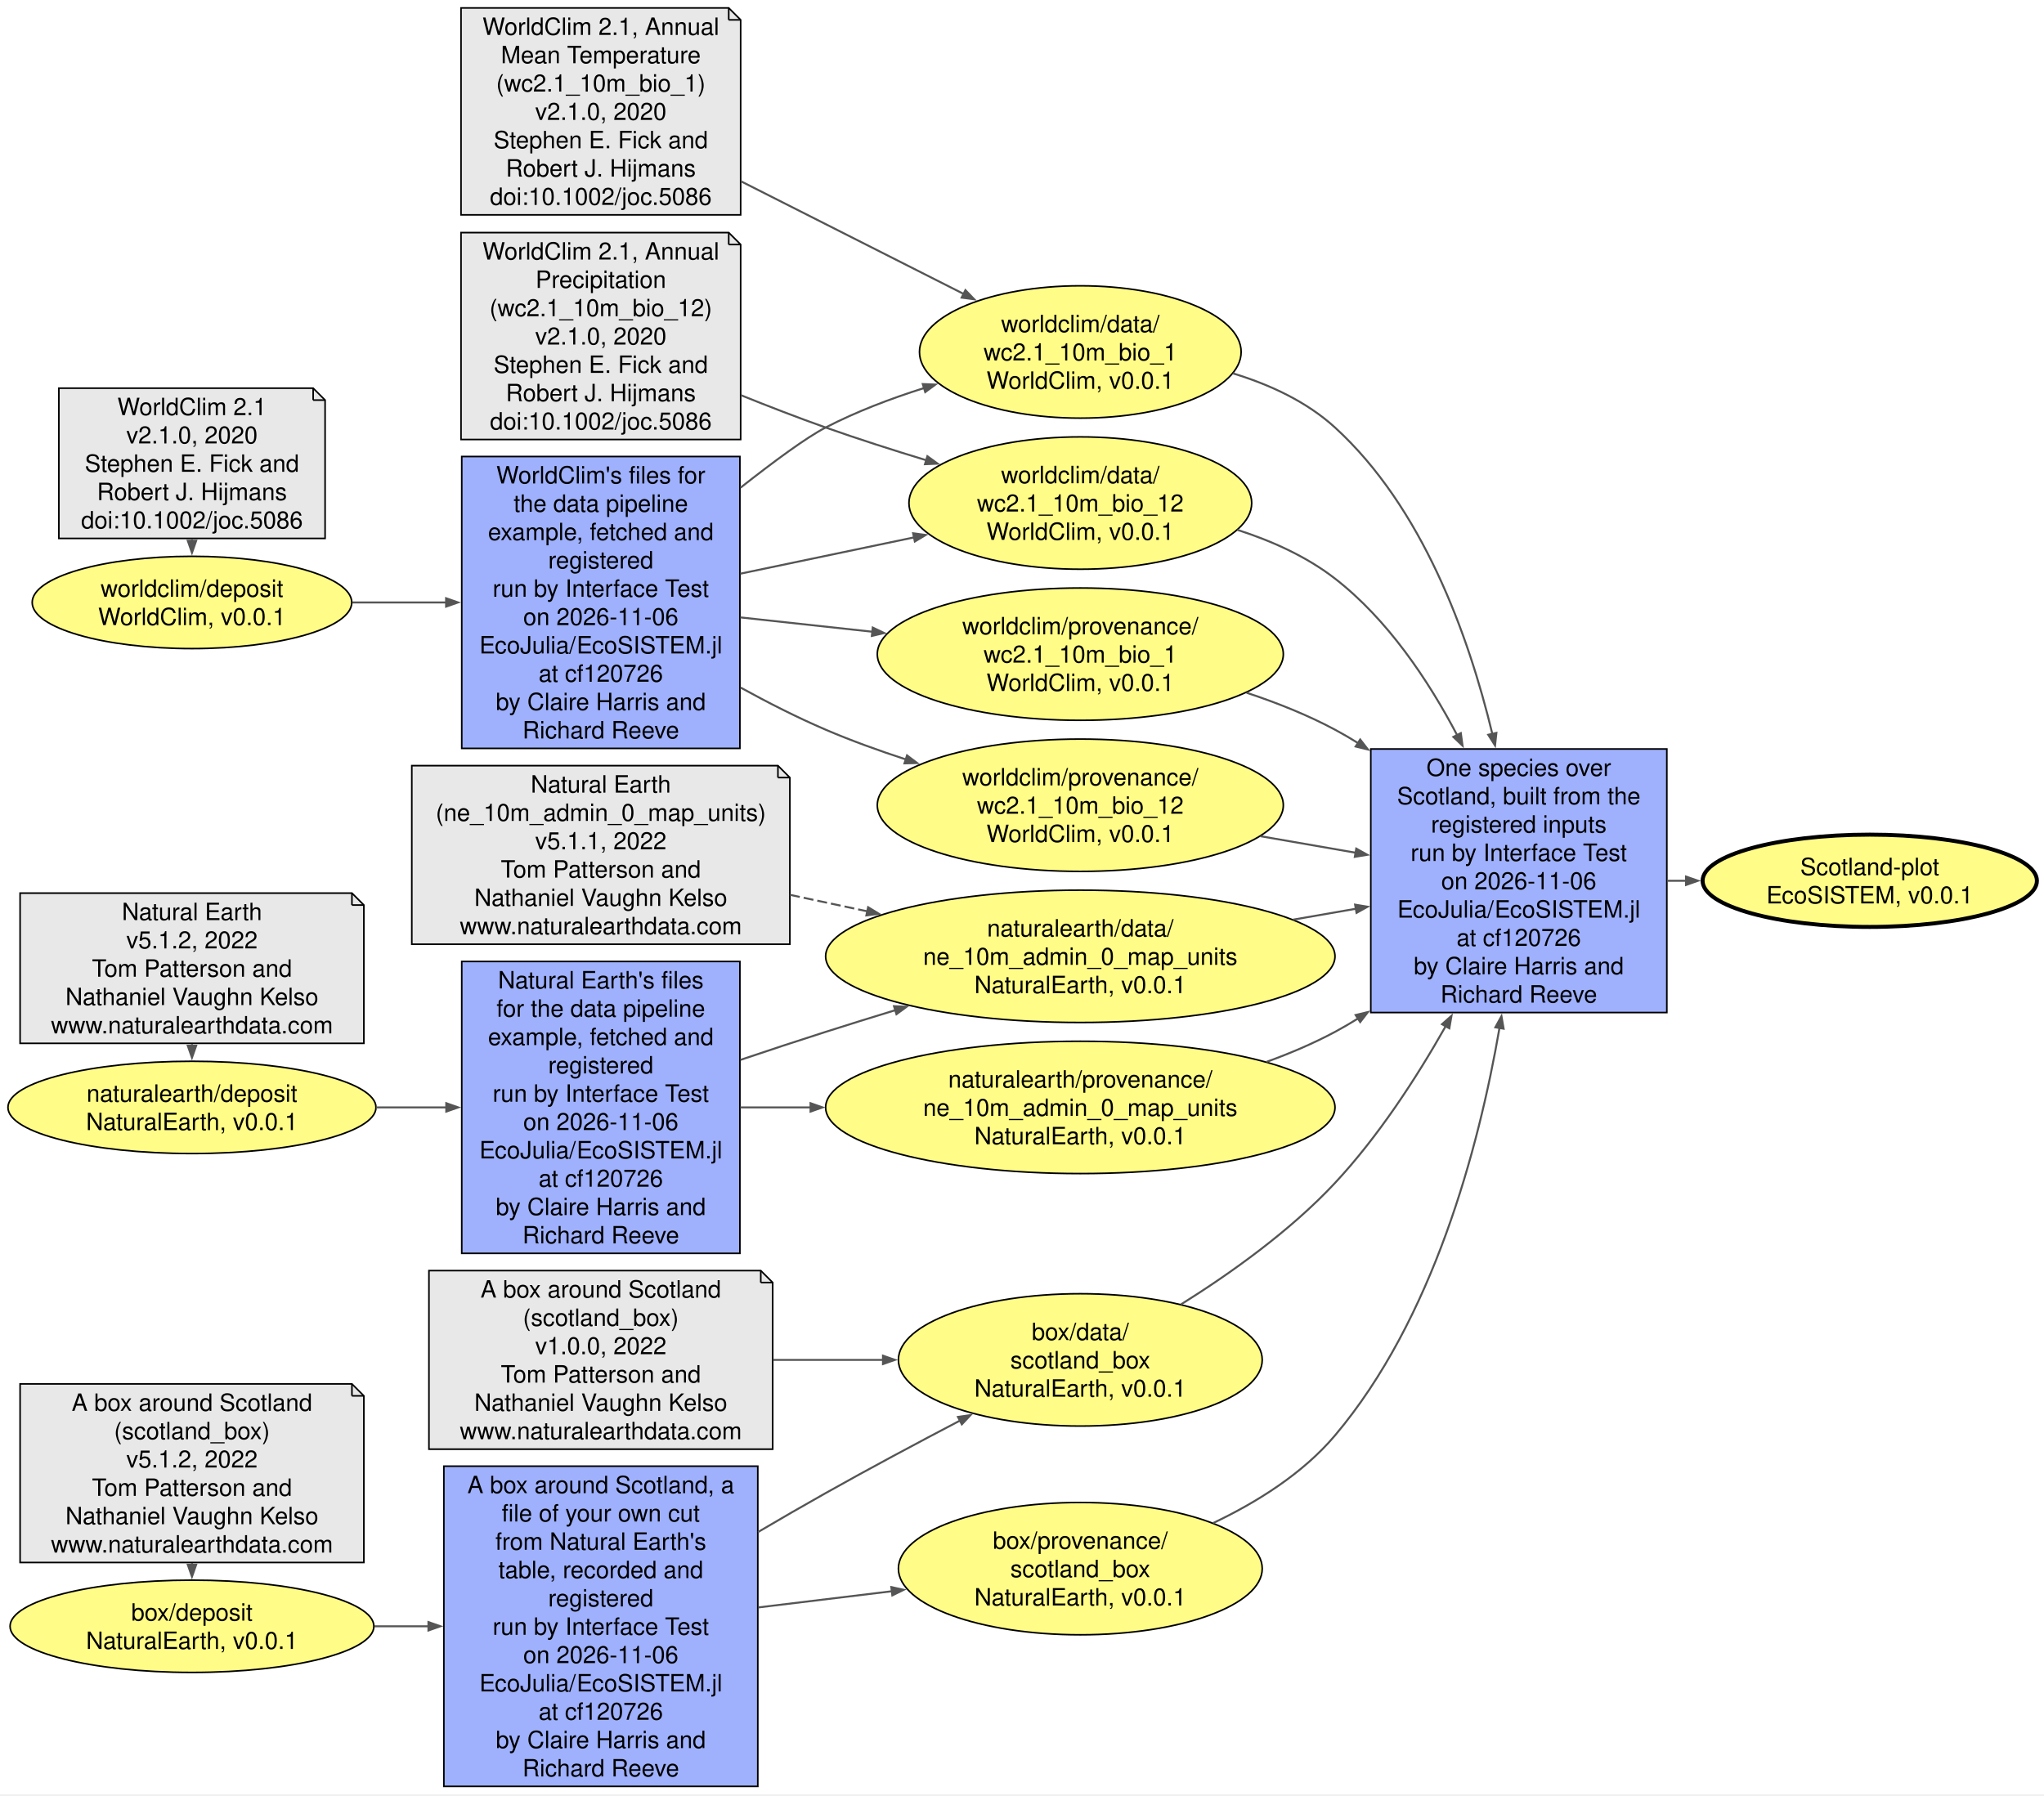
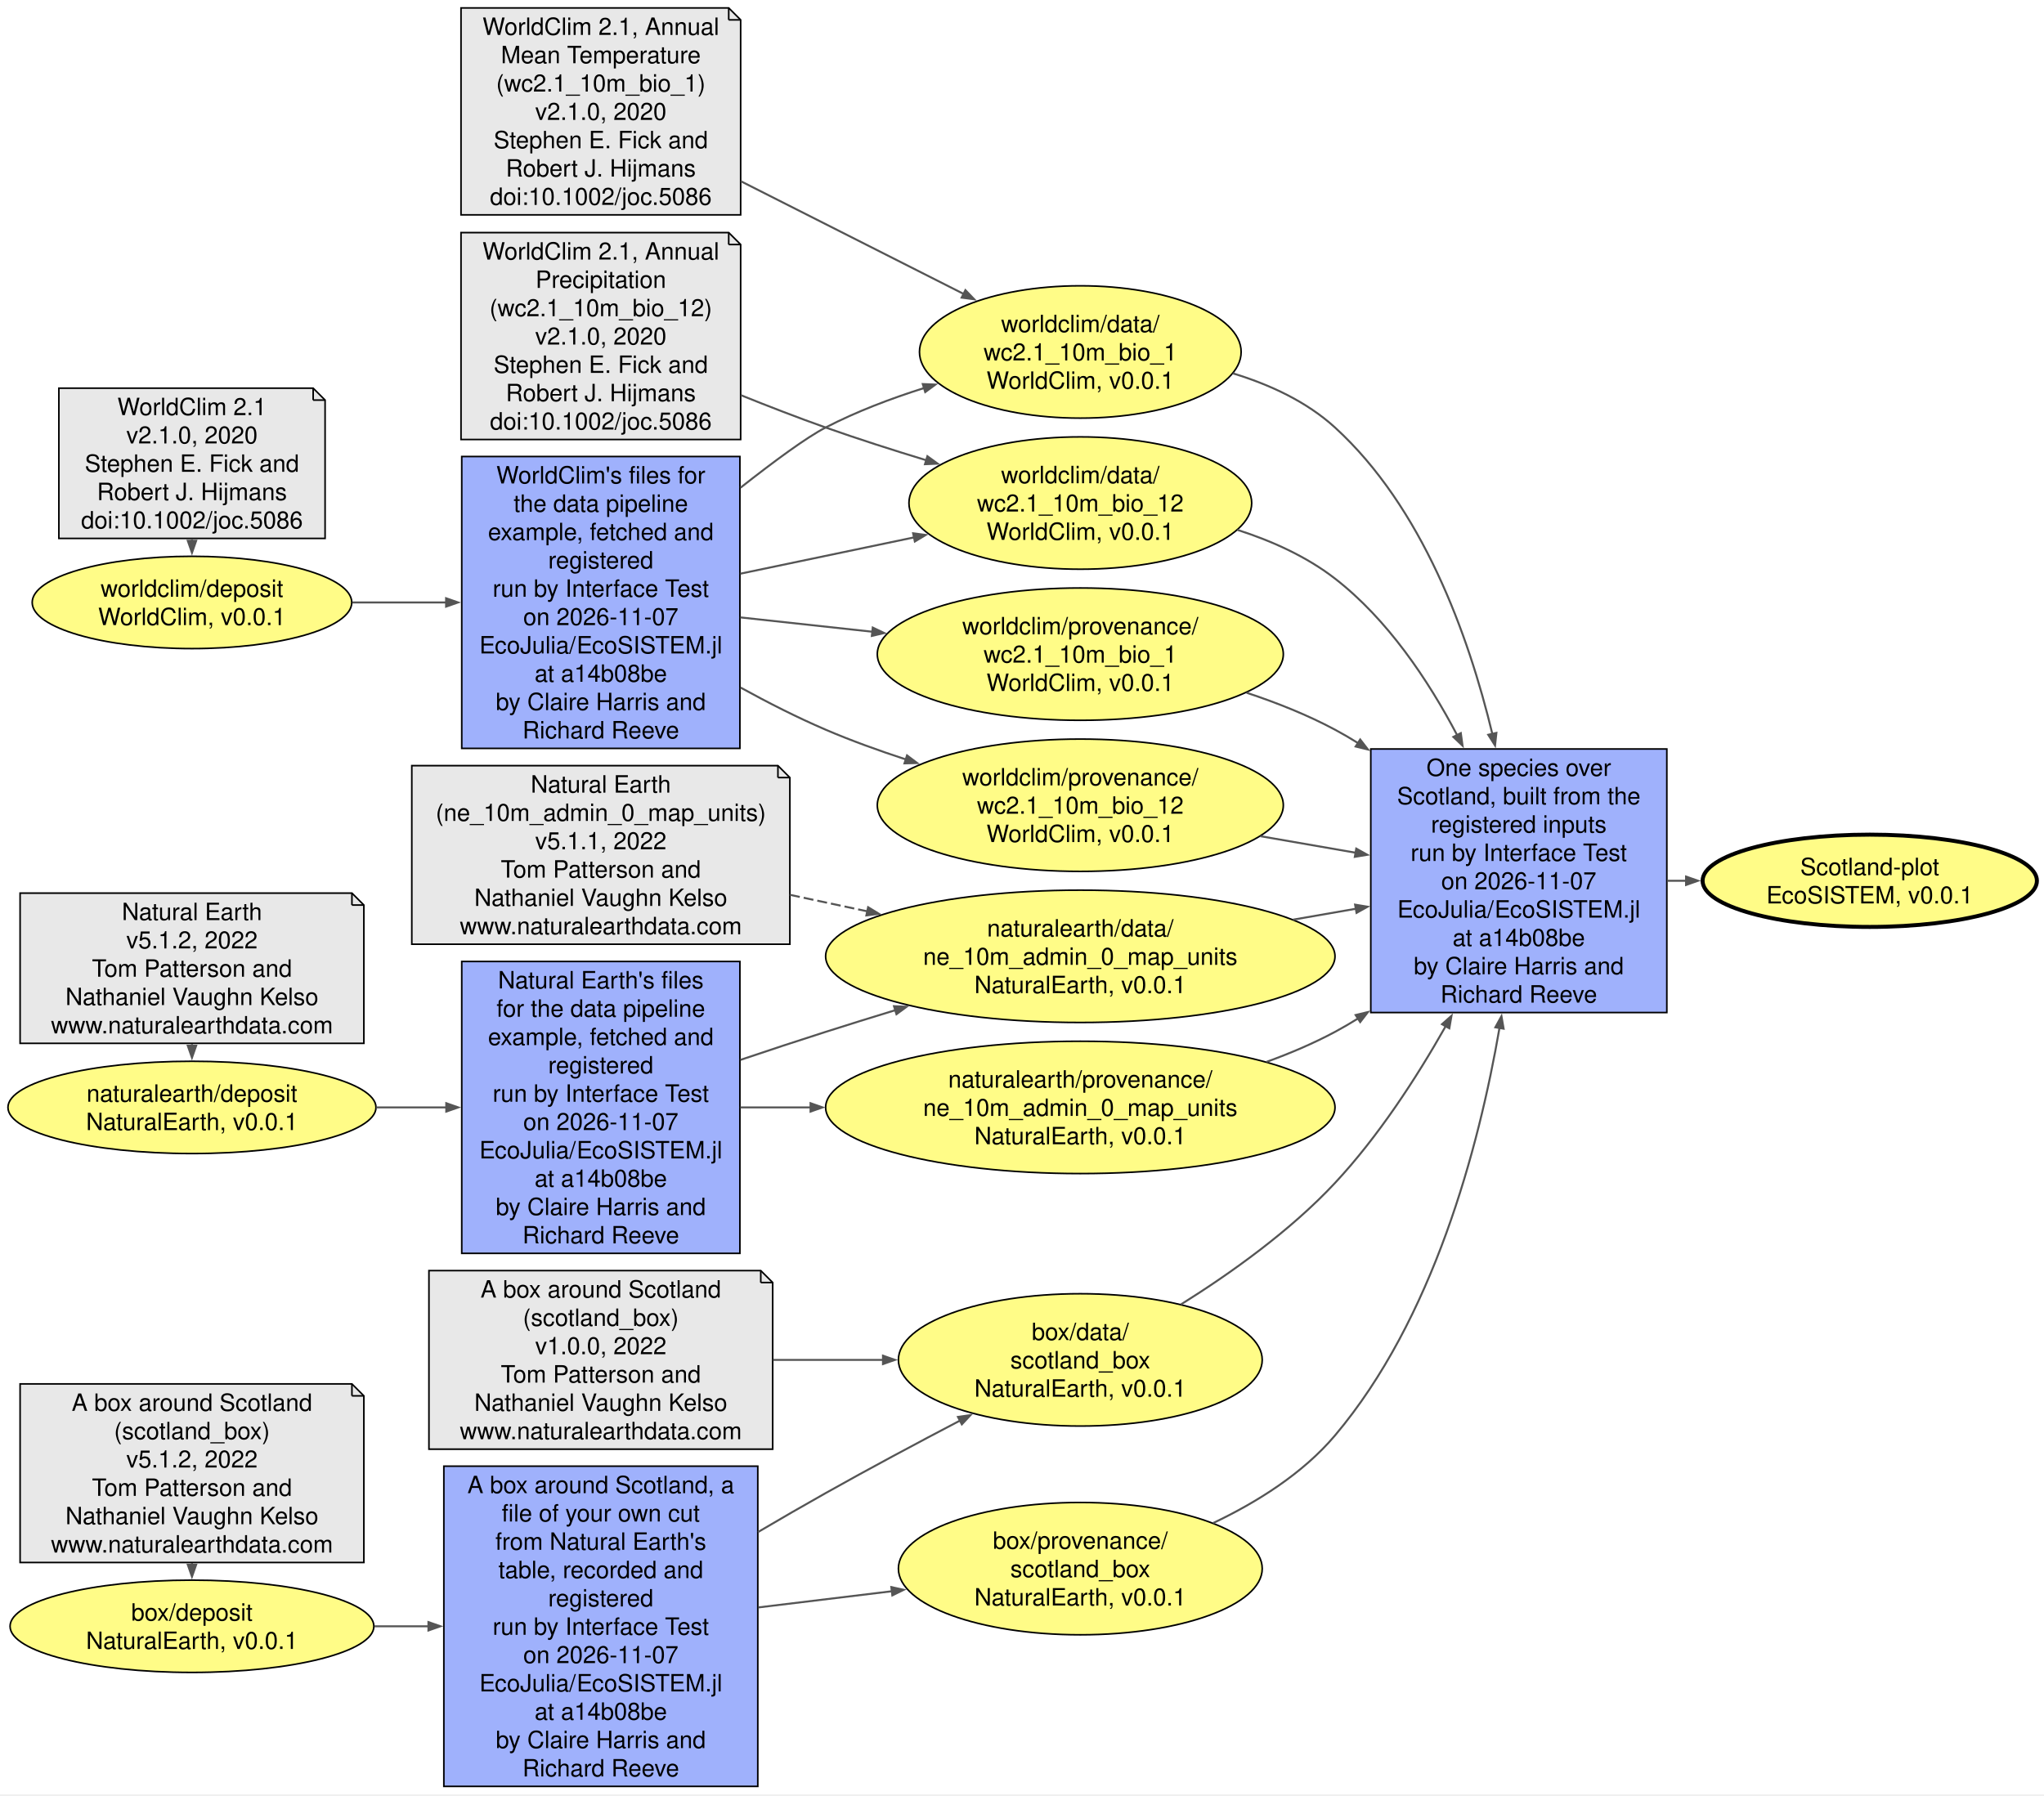
<svg xmlns="http://www.w3.org/2000/svg" width="1028pt" height="903pt" viewBox="0.00 0.00 1028.00 903.00">
  <g id="graph0" class="graph" transform="scale(1 1) rotate(0) translate(4 898.57)">
    <polygon fill="white" stroke="none" points="-4,4 -4,-898.57 1024.44,-898.57 1024.44,4 -4,4" />
    <g id="node1" class="node">
      <ellipse fill="#fffc87" stroke="black" stroke-width="2" cx="936.37" cy="-455.53" rx="84.07" ry="23.21" />
      <text xml:space="preserve" text-anchor="middle" x="936.37" y="-458.38" font-family="Helvetica,sans-Serif" font-size="12.00">Scotland-plot</text>
      <text xml:space="preserve" text-anchor="middle" x="936.37" y="-444.13" font-family="Helvetica,sans-Serif" font-size="12.00">EcoSISTEM, v0.0.1</text>
    </g>
    <g id="node2" class="node">
      <ellipse fill="#fffc87" stroke="black" stroke-width="0.8" cx="539.33" cy="-721.53" rx="80.89" ry="33.28" />
      <text xml:space="preserve" text-anchor="middle" x="539.33" y="-731.51" font-family="Helvetica,sans-Serif" font-size="12.00">worldclim/data/</text>
      <text xml:space="preserve" text-anchor="middle" x="539.33" y="-717.26" font-family="Helvetica,sans-Serif" font-size="12.00">wc2.1_10m_bio_1</text>
      <text xml:space="preserve" text-anchor="middle" x="539.33" y="-703.01" font-family="Helvetica,sans-Serif" font-size="12.00">WorldClim, v0.0.1</text>
    </g>
    <g id="node20" class="node">
      <polygon fill="#9fb1fc" stroke="black" stroke-width="0.8" points="834.31,-521.82 685.42,-521.82 685.42,-389.25 834.31,-389.25 834.31,-521.82" />
      <text xml:space="preserve" text-anchor="middle" x="759.86" y="-508.26" font-family="Helvetica,sans-Serif" font-size="12.00">One species over</text>
      <text xml:space="preserve" text-anchor="middle" x="759.86" y="-494.01" font-family="Helvetica,sans-Serif" font-size="12.00">Scotland, built from the</text>
      <text xml:space="preserve" text-anchor="middle" x="759.86" y="-479.76" font-family="Helvetica,sans-Serif" font-size="12.00">registered inputs</text>
      <text xml:space="preserve" text-anchor="middle" x="759.86" y="-465.51" font-family="Helvetica,sans-Serif" font-size="12.00">run by Interface Test</text>
-       <text xml:space="preserve" text-anchor="middle" x="759.86" y="-451.26" font-family="Helvetica,sans-Serif" font-size="12.00">on 2026-11-06</text>
+       <text xml:space="preserve" text-anchor="middle" x="759.86" y="-451.26" font-family="Helvetica,sans-Serif" font-size="12.00">on 2026-11-07</text>
      <text xml:space="preserve" text-anchor="middle" x="759.86" y="-437.01" font-family="Helvetica,sans-Serif" font-size="12.00">EcoJulia/EcoSISTEM.jl</text>
-       <text xml:space="preserve" text-anchor="middle" x="759.86" y="-422.76" font-family="Helvetica,sans-Serif" font-size="12.00">at cf120726</text>
+       <text xml:space="preserve" text-anchor="middle" x="759.86" y="-422.76" font-family="Helvetica,sans-Serif" font-size="12.00">at a14b08be</text>
      <text xml:space="preserve" text-anchor="middle" x="759.86" y="-408.51" font-family="Helvetica,sans-Serif" font-size="12.00">by Claire Harris and</text>
      <text xml:space="preserve" text-anchor="middle" x="759.86" y="-394.26" font-family="Helvetica,sans-Serif" font-size="12.00">Richard Reeve</text>
    </g>
    <g id="edge8" class="edge">
      <path fill="none" stroke="#555555" d="M616,-710.79C634.54,-705.15 653.13,-696.58 667.42,-683.53 711.32,-643.45 734.52,-579.42 746.55,-529.4" />
      <polygon fill="#555555" stroke="#555555" points="748.59,-529.92 747.91,-523.6 744.5,-528.97 748.59,-529.92" />
    </g>
    <g id="node3" class="node">
      <polygon fill="#e8e8e8" stroke="black" stroke-width="0.8" points="362.5,-894.57 227.86,-894.57 227.86,-790.5 368.5,-790.5 368.5,-888.57 362.5,-894.57" />
      <polyline fill="none" stroke="black" stroke-width="0.8" points="362.5,-894.57 362.5,-888.57" />
      <polyline fill="none" stroke="black" stroke-width="0.8" points="368.5,-888.57 362.5,-888.57" />
      <text xml:space="preserve" text-anchor="middle" x="298.18" y="-881.01" font-family="Helvetica,sans-Serif" font-size="12.00">WorldClim 2.1, Annual</text>
      <text xml:space="preserve" text-anchor="middle" x="298.18" y="-866.76" font-family="Helvetica,sans-Serif" font-size="12.00">Mean Temperature</text>
      <text xml:space="preserve" text-anchor="middle" x="298.18" y="-852.51" font-family="Helvetica,sans-Serif" font-size="12.00">(wc2.1_10m_bio_1)</text>
      <text xml:space="preserve" text-anchor="middle" x="298.18" y="-838.26" font-family="Helvetica,sans-Serif" font-size="12.00">v2.1.0, 2020</text>
      <text xml:space="preserve" text-anchor="middle" x="298.18" y="-824.01" font-family="Helvetica,sans-Serif" font-size="12.00">Stephen E. Fick and</text>
      <text xml:space="preserve" text-anchor="middle" x="298.18" y="-809.76" font-family="Helvetica,sans-Serif" font-size="12.00">Robert J. Hijmans</text>
      <text xml:space="preserve" text-anchor="middle" x="298.18" y="-795.51" font-family="Helvetica,sans-Serif" font-size="12.00">doi:10.1002/joc.5086</text>
    </g>
    <g id="edge1" class="edge">
      <path fill="none" stroke="#555555" d="M368.67,-807.37C404.23,-789.38 446.99,-767.75 480.69,-750.7" />
      <polygon fill="#555555" stroke="#555555" points="481.55,-752.62 485.96,-748.03 479.65,-748.87 481.55,-752.62" />
    </g>
    <g id="node4" class="node">
      <ellipse fill="#fffc87" stroke="black" stroke-width="0.8" cx="539.33" cy="-645.53" rx="86.19" ry="33.28" />
      <text xml:space="preserve" text-anchor="middle" x="539.33" y="-655.51" font-family="Helvetica,sans-Serif" font-size="12.00">worldclim/data/</text>
      <text xml:space="preserve" text-anchor="middle" x="539.33" y="-641.26" font-family="Helvetica,sans-Serif" font-size="12.00">wc2.1_10m_bio_12</text>
      <text xml:space="preserve" text-anchor="middle" x="539.33" y="-627.01" font-family="Helvetica,sans-Serif" font-size="12.00">WorldClim, v0.0.1</text>
    </g>
    <g id="edge9" class="edge">
      <path fill="none" stroke="#555555" d="M618.3,-632.05C635.66,-626.48 653.13,-618.62 667.42,-607.53 693.77,-587.09 714.19,-556.73 728.99,-528.52" />
      <polygon fill="#555555" stroke="#555555" points="730.69,-529.8 731.56,-523.5 726.95,-527.89 730.69,-529.8" />
    </g>
    <g id="node5" class="node">
      <polygon fill="#e8e8e8" stroke="black" stroke-width="0.8" points="362.5,-781.57 227.86,-781.57 227.86,-677.5 368.5,-677.5 368.5,-775.57 362.5,-781.57" />
      <polyline fill="none" stroke="black" stroke-width="0.8" points="362.5,-781.57 362.5,-775.57" />
      <polyline fill="none" stroke="black" stroke-width="0.8" points="368.5,-775.57 362.5,-775.57" />
      <text xml:space="preserve" text-anchor="middle" x="298.18" y="-768.01" font-family="Helvetica,sans-Serif" font-size="12.00">WorldClim 2.1, Annual</text>
      <text xml:space="preserve" text-anchor="middle" x="298.18" y="-753.76" font-family="Helvetica,sans-Serif" font-size="12.00">Precipitation</text>
      <text xml:space="preserve" text-anchor="middle" x="298.18" y="-739.51" font-family="Helvetica,sans-Serif" font-size="12.00">(wc2.1_10m_bio_12)</text>
      <text xml:space="preserve" text-anchor="middle" x="298.18" y="-725.26" font-family="Helvetica,sans-Serif" font-size="12.00">v2.1.0, 2020</text>
      <text xml:space="preserve" text-anchor="middle" x="298.18" y="-711.01" font-family="Helvetica,sans-Serif" font-size="12.00">Stephen E. Fick and</text>
      <text xml:space="preserve" text-anchor="middle" x="298.18" y="-696.76" font-family="Helvetica,sans-Serif" font-size="12.00">Robert J. Hijmans</text>
      <text xml:space="preserve" text-anchor="middle" x="298.18" y="-682.51" font-family="Helvetica,sans-Serif" font-size="12.00">doi:10.1002/joc.5086</text>
    </g>
    <g id="edge2" class="edge">
      <path fill="none" stroke="#555555" d="M368.71,-699.75C382.7,-694.11 397.37,-688.44 411.25,-683.53 427.49,-677.79 445.09,-672.16 461.87,-667.06" />
      <polygon fill="#555555" stroke="#555555" points="462.42,-669.09 467.56,-665.35 461.21,-665.07 462.42,-669.09" />
    </g>
    <g id="node6" class="node">
      <ellipse fill="#fffc87" stroke="black" stroke-width="0.8" cx="539.33" cy="-569.53" rx="102.1" ry="33.28" />
      <text xml:space="preserve" text-anchor="middle" x="539.33" y="-579.51" font-family="Helvetica,sans-Serif" font-size="12.00">worldclim/provenance/</text>
      <text xml:space="preserve" text-anchor="middle" x="539.33" y="-565.26" font-family="Helvetica,sans-Serif" font-size="12.00">wc2.1_10m_bio_1</text>
      <text xml:space="preserve" text-anchor="middle" x="539.33" y="-551.01" font-family="Helvetica,sans-Serif" font-size="12.00">WorldClim, v0.0.1</text>
    </g>
    <g id="edge10" class="edge">
      <path fill="none" stroke="#555555" d="M622.95,-550.12C638.18,-545.08 653.61,-538.93 667.42,-531.53 671.36,-529.42 675.29,-527.12 679.18,-524.69" />
      <polygon fill="#555555" stroke="#555555" points="680.09,-526.6 683.98,-521.57 677.81,-523.07 680.09,-526.6" />
    </g>
    <g id="node7" class="node">
      <ellipse fill="#fffc87" stroke="black" stroke-width="0.8" cx="539.33" cy="-493.53" rx="102.1" ry="33.28" />
      <text xml:space="preserve" text-anchor="middle" x="539.33" y="-503.51" font-family="Helvetica,sans-Serif" font-size="12.00">worldclim/provenance/</text>
      <text xml:space="preserve" text-anchor="middle" x="539.33" y="-489.26" font-family="Helvetica,sans-Serif" font-size="12.00">wc2.1_10m_bio_12</text>
      <text xml:space="preserve" text-anchor="middle" x="539.33" y="-475.01" font-family="Helvetica,sans-Serif" font-size="12.00">WorldClim, v0.0.1</text>
    </g>
    <g id="edge11" class="edge">
      <path fill="none" stroke="#555555" d="M629.85,-477.97C645.79,-475.2 662.32,-472.32 678.01,-469.6" />
      <polygon fill="#555555" stroke="#555555" points="678.11,-471.71 683.66,-468.61 677.39,-467.57 678.11,-471.71" />
    </g>
    <g id="node8" class="node">
      <ellipse fill="#fffc87" stroke="black" stroke-width="0.8" cx="539.33" cy="-417.53" rx="128.09" ry="33.28" />
      <text xml:space="preserve" text-anchor="middle" x="539.33" y="-427.51" font-family="Helvetica,sans-Serif" font-size="12.00">naturalearth/data/</text>
      <text xml:space="preserve" text-anchor="middle" x="539.33" y="-413.26" font-family="Helvetica,sans-Serif" font-size="12.00">ne_10m_admin_0_map_units</text>
      <text xml:space="preserve" text-anchor="middle" x="539.33" y="-399.01" font-family="Helvetica,sans-Serif" font-size="12.00">NaturalEarth, v0.0.1</text>
    </g>
    <g id="edge12" class="edge">
      <path fill="none" stroke="#555555" d="M646.4,-435.98C657.09,-437.84 667.82,-439.7 678.18,-441.51" />
      <polygon fill="#555555" stroke="#555555" points="677.53,-443.52 683.8,-442.48 678.25,-439.39 677.53,-443.52" />
    </g>
    <g id="node9" class="node">
      <polygon fill="#e8e8e8" stroke="black" stroke-width="0.8" points="387.25,-513.44 203.11,-513.44 203.11,-423.62 393.25,-423.62 393.25,-507.44 387.25,-513.44" />
      <polyline fill="none" stroke="black" stroke-width="0.8" points="387.25,-513.44 387.25,-507.44" />
      <polyline fill="none" stroke="black" stroke-width="0.8" points="393.25,-507.44 387.25,-507.44" />
      <text xml:space="preserve" text-anchor="middle" x="298.18" y="-499.88" font-family="Helvetica,sans-Serif" font-size="12.00">Natural Earth</text>
      <text xml:space="preserve" text-anchor="middle" x="298.18" y="-485.63" font-family="Helvetica,sans-Serif" font-size="12.00">(ne_10m_admin_0_map_units)</text>
      <text xml:space="preserve" text-anchor="middle" x="298.18" y="-471.38" font-family="Helvetica,sans-Serif" font-size="12.00">v5.1.1, 2022</text>
      <text xml:space="preserve" text-anchor="middle" x="298.18" y="-457.13" font-family="Helvetica,sans-Serif" font-size="12.00">Tom Patterson and</text>
      <text xml:space="preserve" text-anchor="middle" x="298.18" y="-442.88" font-family="Helvetica,sans-Serif" font-size="12.00">Nathaniel Vaughn Kelso</text>
      <text xml:space="preserve" text-anchor="middle" x="298.18" y="-428.63" font-family="Helvetica,sans-Serif" font-size="12.00">www.naturalearthdata.com</text>
    </g>
    <g id="edge5" class="edge">
      <path fill="none" stroke="#555555" stroke-dasharray="5,2" d="M393.35,-448.45C406.15,-445.72 419.35,-442.91 432.33,-440.14" />
      <polygon fill="#555555" stroke="#555555" points="432.61,-442.23 438.04,-438.92 431.73,-438.12 432.61,-442.23" />
    </g>
    <g id="node10" class="node">
      <ellipse fill="#fffc87" stroke="black" stroke-width="0.8" cx="539.33" cy="-341.53" rx="128.09" ry="33.28" />
      <text xml:space="preserve" text-anchor="middle" x="539.33" y="-351.51" font-family="Helvetica,sans-Serif" font-size="12.00">naturalearth/provenance/</text>
      <text xml:space="preserve" text-anchor="middle" x="539.33" y="-337.26" font-family="Helvetica,sans-Serif" font-size="12.00">ne_10m_admin_0_map_units</text>
      <text xml:space="preserve" text-anchor="middle" x="539.33" y="-323.01" font-family="Helvetica,sans-Serif" font-size="12.00">NaturalEarth, v0.0.1</text>
    </g>
    <g id="edge13" class="edge">
      <path fill="none" stroke="#555555" d="M633.04,-364.45C644.91,-368.76 656.66,-373.77 667.42,-379.53 671.36,-381.65 675.29,-383.95 679.18,-386.38" />
      <polygon fill="#555555" stroke="#555555" points="677.81,-388 683.98,-389.5 680.09,-384.47 677.81,-388" />
    </g>
    <g id="node11" class="node">
      <ellipse fill="#fffc87" stroke="black" stroke-width="0.8" cx="539.33" cy="-214.53" rx="91.49" ry="33.28" />
      <text xml:space="preserve" text-anchor="middle" x="539.33" y="-224.51" font-family="Helvetica,sans-Serif" font-size="12.00">box/data/</text>
      <text xml:space="preserve" text-anchor="middle" x="539.33" y="-210.26" font-family="Helvetica,sans-Serif" font-size="12.00">scotland_box</text>
      <text xml:space="preserve" text-anchor="middle" x="539.33" y="-196.01" font-family="Helvetica,sans-Serif" font-size="12.00">NaturalEarth, v0.0.1</text>
    </g>
    <g id="edge14" class="edge">
      <path fill="none" stroke="#555555" d="M589.91,-242.41C615.09,-258.17 645,-279.51 667.42,-303.53 689.1,-326.78 708.17,-355.99 723.2,-382.58" />
      <polygon fill="#555555" stroke="#555555" points="721.24,-383.38 726,-387.6 724.91,-381.33 721.24,-383.38" />
    </g>
    <g id="node12" class="node">
      <polygon fill="#e8e8e8" stroke="black" stroke-width="0.8" points="378.62,-259.44 211.73,-259.44 211.73,-169.62 384.62,-169.62 384.62,-253.44 378.62,-259.44" />
      <polyline fill="none" stroke="black" stroke-width="0.8" points="378.62,-259.44 378.62,-253.44" />
      <polyline fill="none" stroke="black" stroke-width="0.8" points="384.62,-253.44 378.62,-253.44" />
      <text xml:space="preserve" text-anchor="middle" x="298.18" y="-245.88" font-family="Helvetica,sans-Serif" font-size="12.00">A box around Scotland</text>
      <text xml:space="preserve" text-anchor="middle" x="298.18" y="-231.63" font-family="Helvetica,sans-Serif" font-size="12.00">(scotland_box)</text>
      <text xml:space="preserve" text-anchor="middle" x="298.18" y="-217.38" font-family="Helvetica,sans-Serif" font-size="12.00">v1.0.0, 2022</text>
      <text xml:space="preserve" text-anchor="middle" x="298.18" y="-203.13" font-family="Helvetica,sans-Serif" font-size="12.00">Tom Patterson and</text>
      <text xml:space="preserve" text-anchor="middle" x="298.18" y="-188.88" font-family="Helvetica,sans-Serif" font-size="12.00">Nathaniel Vaughn Kelso</text>
      <text xml:space="preserve" text-anchor="middle" x="298.18" y="-174.63" font-family="Helvetica,sans-Serif" font-size="12.00">www.naturalearthdata.com</text>
    </g>
    <g id="edge3" class="edge">
      <path fill="none" stroke="#555555" d="M384.84,-214.53C402.83,-214.53 421.93,-214.53 440.32,-214.53" />
      <polygon fill="#555555" stroke="#555555" points="440.09,-216.64 446.09,-214.54 440.09,-212.44 440.09,-216.64" />
    </g>
    <g id="node13" class="node">
      <ellipse fill="#fffc87" stroke="black" stroke-width="0.8" cx="539.33" cy="-109.53" rx="91.49" ry="33.28" />
      <text xml:space="preserve" text-anchor="middle" x="539.33" y="-119.51" font-family="Helvetica,sans-Serif" font-size="12.00">box/provenance/</text>
      <text xml:space="preserve" text-anchor="middle" x="539.33" y="-105.26" font-family="Helvetica,sans-Serif" font-size="12.00">scotland_box</text>
      <text xml:space="preserve" text-anchor="middle" x="539.33" y="-91.01" font-family="Helvetica,sans-Serif" font-size="12.00">NaturalEarth, v0.0.1</text>
    </g>
    <g id="edge15" class="edge">
      <path fill="none" stroke="#555555" d="M606.14,-132.46C628.19,-142.94 651.25,-157.38 667.42,-176.53 716.71,-234.92 739.63,-320.6 750.16,-381.58" />
      <polygon fill="#555555" stroke="#555555" points="748.07,-381.83 751.14,-387.4 752.22,-381.13 748.07,-381.83" />
    </g>
    <g id="node14" class="node">
      <ellipse fill="#fffc87" stroke="black" stroke-width="0.8" cx="92.55" cy="-595.53" rx="80.36" ry="23.21" />
      <text xml:space="preserve" text-anchor="middle" x="92.55" y="-598.38" font-family="Helvetica,sans-Serif" font-size="12.00">worldclim/deposit</text>
      <text xml:space="preserve" text-anchor="middle" x="92.55" y="-584.13" font-family="Helvetica,sans-Serif" font-size="12.00">WorldClim, v0.0.1</text>
    </g>
    <g id="node21" class="node">
      <polygon fill="#9fb1fc" stroke="black" stroke-width="0.8" points="368.12,-668.94 228.23,-668.94 228.23,-522.12 368.12,-522.12 368.12,-668.94" />
      <text xml:space="preserve" text-anchor="middle" x="298.18" y="-655.38" font-family="Helvetica,sans-Serif" font-size="12.00">WorldClim's files for</text>
      <text xml:space="preserve" text-anchor="middle" x="298.18" y="-641.13" font-family="Helvetica,sans-Serif" font-size="12.00">the data pipeline</text>
      <text xml:space="preserve" text-anchor="middle" x="298.18" y="-626.88" font-family="Helvetica,sans-Serif" font-size="12.00">example, fetched and</text>
      <text xml:space="preserve" text-anchor="middle" x="298.18" y="-612.63" font-family="Helvetica,sans-Serif" font-size="12.00">registered</text>
      <text xml:space="preserve" text-anchor="middle" x="298.18" y="-598.38" font-family="Helvetica,sans-Serif" font-size="12.00">run by Interface Test</text>
-       <text xml:space="preserve" text-anchor="middle" x="298.18" y="-584.13" font-family="Helvetica,sans-Serif" font-size="12.00">on 2026-11-06</text>
+       <text xml:space="preserve" text-anchor="middle" x="298.18" y="-584.13" font-family="Helvetica,sans-Serif" font-size="12.00">on 2026-11-07</text>
      <text xml:space="preserve" text-anchor="middle" x="298.18" y="-569.88" font-family="Helvetica,sans-Serif" font-size="12.00">EcoJulia/EcoSISTEM.jl</text>
-       <text xml:space="preserve" text-anchor="middle" x="298.18" y="-555.63" font-family="Helvetica,sans-Serif" font-size="12.00">at cf120726</text>
+       <text xml:space="preserve" text-anchor="middle" x="298.18" y="-555.63" font-family="Helvetica,sans-Serif" font-size="12.00">at a14b08be</text>
      <text xml:space="preserve" text-anchor="middle" x="298.18" y="-541.38" font-family="Helvetica,sans-Serif" font-size="12.00">by Claire Harris and</text>
      <text xml:space="preserve" text-anchor="middle" x="298.18" y="-527.13" font-family="Helvetica,sans-Serif" font-size="12.00">Richard Reeve</text>
    </g>
    <g id="edge16" class="edge">
      <path fill="none" stroke="#555555" d="M173.15,-595.53C188.68,-595.53 204.94,-595.53 220.37,-595.53" />
      <polygon fill="#555555" stroke="#555555" points="220.36,-597.64 226.36,-595.54 220.36,-593.44 220.36,-597.64" />
    </g>
    <g id="node15" class="node">
      <polygon fill="#e8e8e8" stroke="black" stroke-width="0.8" points="153.5,-703.32 25.61,-703.32 25.61,-627.75 159.5,-627.75 159.5,-697.32 153.5,-703.32" />
      <polyline fill="none" stroke="black" stroke-width="0.8" points="153.5,-703.32 153.5,-697.32" />
      <polyline fill="none" stroke="black" stroke-width="0.8" points="159.5,-697.32 153.5,-697.32" />
      <text xml:space="preserve" text-anchor="middle" x="92.55" y="-689.76" font-family="Helvetica,sans-Serif" font-size="12.00">WorldClim 2.1</text>
      <text xml:space="preserve" text-anchor="middle" x="92.55" y="-675.51" font-family="Helvetica,sans-Serif" font-size="12.00">v2.1.0, 2020</text>
      <text xml:space="preserve" text-anchor="middle" x="92.55" y="-661.26" font-family="Helvetica,sans-Serif" font-size="12.00">Stephen E. Fick and</text>
      <text xml:space="preserve" text-anchor="middle" x="92.55" y="-647.01" font-family="Helvetica,sans-Serif" font-size="12.00">Robert J. Hijmans</text>
      <text xml:space="preserve" text-anchor="middle" x="92.55" y="-632.76" font-family="Helvetica,sans-Serif" font-size="12.00">doi:10.1002/joc.5086</text>
    </g>
    <g id="edge4" class="edge">
      <path fill="none" stroke="#555555" d="M92.55,-627.4C92.55,-627.06 92.55,-626.71 92.55,-626.36" />
      <polygon fill="#555555" stroke="#555555" points="94.65,-626.56 92.55,-620.56 90.45,-626.56 94.65,-626.56" />
    </g>
    <g id="node16" class="node">
      <ellipse fill="#fffc87" stroke="black" stroke-width="0.8" cx="92.55" cy="-341.53" rx="92.55" ry="23.21" />
      <text xml:space="preserve" text-anchor="middle" x="92.55" y="-344.38" font-family="Helvetica,sans-Serif" font-size="12.00">naturalearth/deposit</text>
      <text xml:space="preserve" text-anchor="middle" x="92.55" y="-330.13" font-family="Helvetica,sans-Serif" font-size="12.00">NaturalEarth, v0.0.1</text>
    </g>
    <g id="node22" class="node">
      <polygon fill="#9fb1fc" stroke="black" stroke-width="0.8" points="368.12,-414.94 228.23,-414.94 228.23,-268.12 368.12,-268.12 368.12,-414.94" />
      <text xml:space="preserve" text-anchor="middle" x="298.18" y="-401.38" font-family="Helvetica,sans-Serif" font-size="12.00">Natural Earth's files</text>
      <text xml:space="preserve" text-anchor="middle" x="298.18" y="-387.13" font-family="Helvetica,sans-Serif" font-size="12.00">for the data pipeline</text>
      <text xml:space="preserve" text-anchor="middle" x="298.18" y="-372.88" font-family="Helvetica,sans-Serif" font-size="12.00">example, fetched and</text>
      <text xml:space="preserve" text-anchor="middle" x="298.18" y="-358.63" font-family="Helvetica,sans-Serif" font-size="12.00">registered</text>
      <text xml:space="preserve" text-anchor="middle" x="298.18" y="-344.38" font-family="Helvetica,sans-Serif" font-size="12.00">run by Interface Test</text>
-       <text xml:space="preserve" text-anchor="middle" x="298.18" y="-330.13" font-family="Helvetica,sans-Serif" font-size="12.00">on 2026-11-06</text>
+       <text xml:space="preserve" text-anchor="middle" x="298.18" y="-330.13" font-family="Helvetica,sans-Serif" font-size="12.00">on 2026-11-07</text>
      <text xml:space="preserve" text-anchor="middle" x="298.18" y="-315.88" font-family="Helvetica,sans-Serif" font-size="12.00">EcoJulia/EcoSISTEM.jl</text>
-       <text xml:space="preserve" text-anchor="middle" x="298.18" y="-301.63" font-family="Helvetica,sans-Serif" font-size="12.00">at cf120726</text>
+       <text xml:space="preserve" text-anchor="middle" x="298.18" y="-301.63" font-family="Helvetica,sans-Serif" font-size="12.00">at a14b08be</text>
      <text xml:space="preserve" text-anchor="middle" x="298.18" y="-287.38" font-family="Helvetica,sans-Serif" font-size="12.00">by Claire Harris and</text>
      <text xml:space="preserve" text-anchor="middle" x="298.18" y="-273.13" font-family="Helvetica,sans-Serif" font-size="12.00">Richard Reeve</text>
    </g>
    <g id="edge17" class="edge">
      <path fill="none" stroke="#555555" d="M185.24,-341.53C197.01,-341.53 208.97,-341.53 220.48,-341.53" />
      <polygon fill="#555555" stroke="#555555" points="220.45,-343.64 226.45,-341.54 220.45,-339.44 220.45,-343.64" />
    </g>
    <g id="node17" class="node">
      <polygon fill="#e8e8e8" stroke="black" stroke-width="0.8" points="173,-449.32 6.11,-449.32 6.11,-373.75 179,-373.75 179,-443.32 173,-449.32" />
      <polyline fill="none" stroke="black" stroke-width="0.8" points="173,-449.32 173,-443.32" />
      <polyline fill="none" stroke="black" stroke-width="0.8" points="179,-443.32 173,-443.32" />
      <text xml:space="preserve" text-anchor="middle" x="92.55" y="-435.76" font-family="Helvetica,sans-Serif" font-size="12.00">Natural Earth</text>
      <text xml:space="preserve" text-anchor="middle" x="92.55" y="-421.51" font-family="Helvetica,sans-Serif" font-size="12.00">v5.1.2, 2022</text>
      <text xml:space="preserve" text-anchor="middle" x="92.55" y="-407.26" font-family="Helvetica,sans-Serif" font-size="12.00">Tom Patterson and</text>
      <text xml:space="preserve" text-anchor="middle" x="92.55" y="-393.01" font-family="Helvetica,sans-Serif" font-size="12.00">Nathaniel Vaughn Kelso</text>
      <text xml:space="preserve" text-anchor="middle" x="92.55" y="-378.76" font-family="Helvetica,sans-Serif" font-size="12.00">www.naturalearthdata.com</text>
    </g>
    <g id="edge6" class="edge">
      <path fill="none" stroke="#555555" stroke-dasharray="5,2" d="M92.55,-373.4C92.55,-373.06 92.55,-372.71 92.55,-372.36" />
      <polygon fill="#555555" stroke="#555555" points="94.65,-372.56 92.55,-366.56 90.45,-372.56 94.65,-372.56" />
    </g>
    <g id="node18" class="node">
      <ellipse fill="#fffc87" stroke="black" stroke-width="0.8" cx="92.55" cy="-80.53" rx="91.49" ry="23.21" />
      <text xml:space="preserve" text-anchor="middle" x="92.55" y="-83.38" font-family="Helvetica,sans-Serif" font-size="12.00">box/deposit</text>
      <text xml:space="preserve" text-anchor="middle" x="92.55" y="-69.13" font-family="Helvetica,sans-Serif" font-size="12.00">NaturalEarth, v0.0.1</text>
    </g>
    <g id="node23" class="node">
      <polygon fill="#9fb1fc" stroke="black" stroke-width="0.8" points="377.12,-161.07 219.23,-161.07 219.23,0 377.12,0 377.12,-161.07" />
      <text xml:space="preserve" text-anchor="middle" x="298.18" y="-147.51" font-family="Helvetica,sans-Serif" font-size="12.00">A box around Scotland, a</text>
      <text xml:space="preserve" text-anchor="middle" x="298.18" y="-133.26" font-family="Helvetica,sans-Serif" font-size="12.00">file of your own cut</text>
      <text xml:space="preserve" text-anchor="middle" x="298.18" y="-119.01" font-family="Helvetica,sans-Serif" font-size="12.00">from Natural Earth's</text>
      <text xml:space="preserve" text-anchor="middle" x="298.18" y="-104.76" font-family="Helvetica,sans-Serif" font-size="12.00">table, recorded and</text>
      <text xml:space="preserve" text-anchor="middle" x="298.18" y="-90.51" font-family="Helvetica,sans-Serif" font-size="12.00">registered</text>
      <text xml:space="preserve" text-anchor="middle" x="298.18" y="-76.26" font-family="Helvetica,sans-Serif" font-size="12.00">run by Interface Test</text>
-       <text xml:space="preserve" text-anchor="middle" x="298.18" y="-62.01" font-family="Helvetica,sans-Serif" font-size="12.00">on 2026-11-06</text>
+       <text xml:space="preserve" text-anchor="middle" x="298.18" y="-62.01" font-family="Helvetica,sans-Serif" font-size="12.00">on 2026-11-07</text>
      <text xml:space="preserve" text-anchor="middle" x="298.18" y="-47.76" font-family="Helvetica,sans-Serif" font-size="12.00">EcoJulia/EcoSISTEM.jl</text>
-       <text xml:space="preserve" text-anchor="middle" x="298.18" y="-33.51" font-family="Helvetica,sans-Serif" font-size="12.00">at cf120726</text>
+       <text xml:space="preserve" text-anchor="middle" x="298.18" y="-33.51" font-family="Helvetica,sans-Serif" font-size="12.00">at a14b08be</text>
      <text xml:space="preserve" text-anchor="middle" x="298.18" y="-19.26" font-family="Helvetica,sans-Serif" font-size="12.00">by Claire Harris and</text>
      <text xml:space="preserve" text-anchor="middle" x="298.18" y="-5.01" font-family="Helvetica,sans-Serif" font-size="12.00">Richard Reeve</text>
    </g>
    <g id="edge18" class="edge">
      <path fill="none" stroke="#555555" d="M184.35,-80.53C193.38,-80.53 202.53,-80.53 211.5,-80.53" />
      <polygon fill="#555555" stroke="#555555" points="211.48,-82.64 217.48,-80.54 211.48,-78.44 211.48,-82.64" />
    </g>
    <g id="node19" class="node">
      <polygon fill="#e8e8e8" stroke="black" stroke-width="0.8" points="173,-202.44 6.11,-202.44 6.11,-112.62 179,-112.62 179,-196.44 173,-202.44" />
      <polyline fill="none" stroke="black" stroke-width="0.8" points="173,-202.44 173,-196.44" />
      <polyline fill="none" stroke="black" stroke-width="0.8" points="179,-196.44 173,-196.44" />
      <text xml:space="preserve" text-anchor="middle" x="92.55" y="-188.88" font-family="Helvetica,sans-Serif" font-size="12.00">A box around Scotland</text>
      <text xml:space="preserve" text-anchor="middle" x="92.55" y="-174.63" font-family="Helvetica,sans-Serif" font-size="12.00">(scotland_box)</text>
      <text xml:space="preserve" text-anchor="middle" x="92.55" y="-160.38" font-family="Helvetica,sans-Serif" font-size="12.00">v5.1.2, 2022</text>
      <text xml:space="preserve" text-anchor="middle" x="92.55" y="-146.13" font-family="Helvetica,sans-Serif" font-size="12.00">Tom Patterson and</text>
      <text xml:space="preserve" text-anchor="middle" x="92.55" y="-131.88" font-family="Helvetica,sans-Serif" font-size="12.00">Nathaniel Vaughn Kelso</text>
      <text xml:space="preserve" text-anchor="middle" x="92.55" y="-117.63" font-family="Helvetica,sans-Serif" font-size="12.00">www.naturalearthdata.com</text>
    </g>
    <g id="edge7" class="edge">
      <path fill="none" stroke="#555555" stroke-dasharray="5,2" d="M92.55,-112.36C92.55,-112.01 92.55,-111.66 92.55,-111.32" />
      <polygon fill="#555555" stroke="#555555" points="94.65,-111.51 92.55,-105.51 90.45,-111.51 94.65,-111.51" />
    </g>
    <g id="edge19" class="edge">
      <path fill="none" stroke="#555555" d="M834.62,-455.53C837.76,-455.53 840.92,-455.53 844.09,-455.53" />
      <polygon fill="#555555" stroke="#555555" points="843.98,-457.64 849.98,-455.54 843.98,-453.44 843.98,-457.64" />
    </g>
    <g id="edge20" class="edge">
      <path fill="none" stroke="#555555" d="M368.43,-653.25C385.5,-666.7 401.64,-678.56 411.25,-683.53 426.63,-691.51 443.95,-698.08 460.74,-703.38" />
      <polygon fill="#555555" stroke="#555555" points="460.1,-705.38 466.45,-705.13 461.33,-701.36 460.1,-705.38" />
    </g>
    <g id="edge21" class="edge">
      <path fill="none" stroke="#555555" d="M368.35,-610C395.69,-615.71 427.34,-622.33 455.86,-628.29" />
      <polygon fill="#555555" stroke="#555555" points="455.25,-630.31 461.56,-629.48 456.11,-626.2 455.25,-630.31" />
    </g>
    <g id="edge22" class="edge">
      <path fill="none" stroke="#555555" d="M368.35,-588.01C389.14,-585.75 412.41,-583.22 434.91,-580.78" />
      <polygon fill="#555555" stroke="#555555" points="434.94,-582.89 440.68,-580.15 434.49,-578.71 434.94,-582.89" />
    </g>
    <g id="edge23" class="edge">
      <path fill="none" stroke="#555555" d="M368.46,-552.72C382.34,-545.08 397.04,-537.62 411.25,-531.53 424.04,-526.05 437.89,-521.04 451.57,-516.58" />
      <polygon fill="#555555" stroke="#555555" points="452.18,-518.59 457.26,-514.76 450.9,-514.59 452.18,-518.59" />
    </g>
    <g id="edge24" class="edge">
      <path fill="none" stroke="#555555" d="M368.39,-365.44C382.54,-370.21 397.35,-375.1 411.25,-379.53 422.62,-383.16 434.59,-386.88 446.46,-390.5" />
      <polygon fill="#555555" stroke="#555555" points="445.63,-392.44 451.99,-392.18 446.86,-388.42 445.63,-392.44" />
    </g>
    <g id="edge25" class="edge">
      <path fill="none" stroke="#555555" d="M368.35,-341.53C379.65,-341.53 391.69,-341.53 403.94,-341.53" />
      <polygon fill="#555555" stroke="#555555" points="403.65,-343.64 409.65,-341.54 403.65,-339.44 403.65,-343.64" />
    </g>
    <g id="edge26" class="edge">
      <path fill="none" stroke="#555555" d="M377.24,-127.93C388.59,-134.61 400.18,-141.32 411.25,-147.53 433.12,-159.83 457.42,-172.8 478.87,-184.03" />
      <polygon fill="#555555" stroke="#555555" points="477.8,-185.84 484.09,-186.75 479.75,-182.12 477.8,-185.84" />
    </g>
    <g id="edge27" class="edge">
      <path fill="none" stroke="#555555" d="M377.48,-90.03C399,-92.64 422.54,-95.49 444.81,-98.19" />
      <polygon fill="#555555" stroke="#555555" points="444.28,-100.25 450.49,-98.88 444.79,-96.08 444.28,-100.25" />
    </g>
  </g>
</svg>
